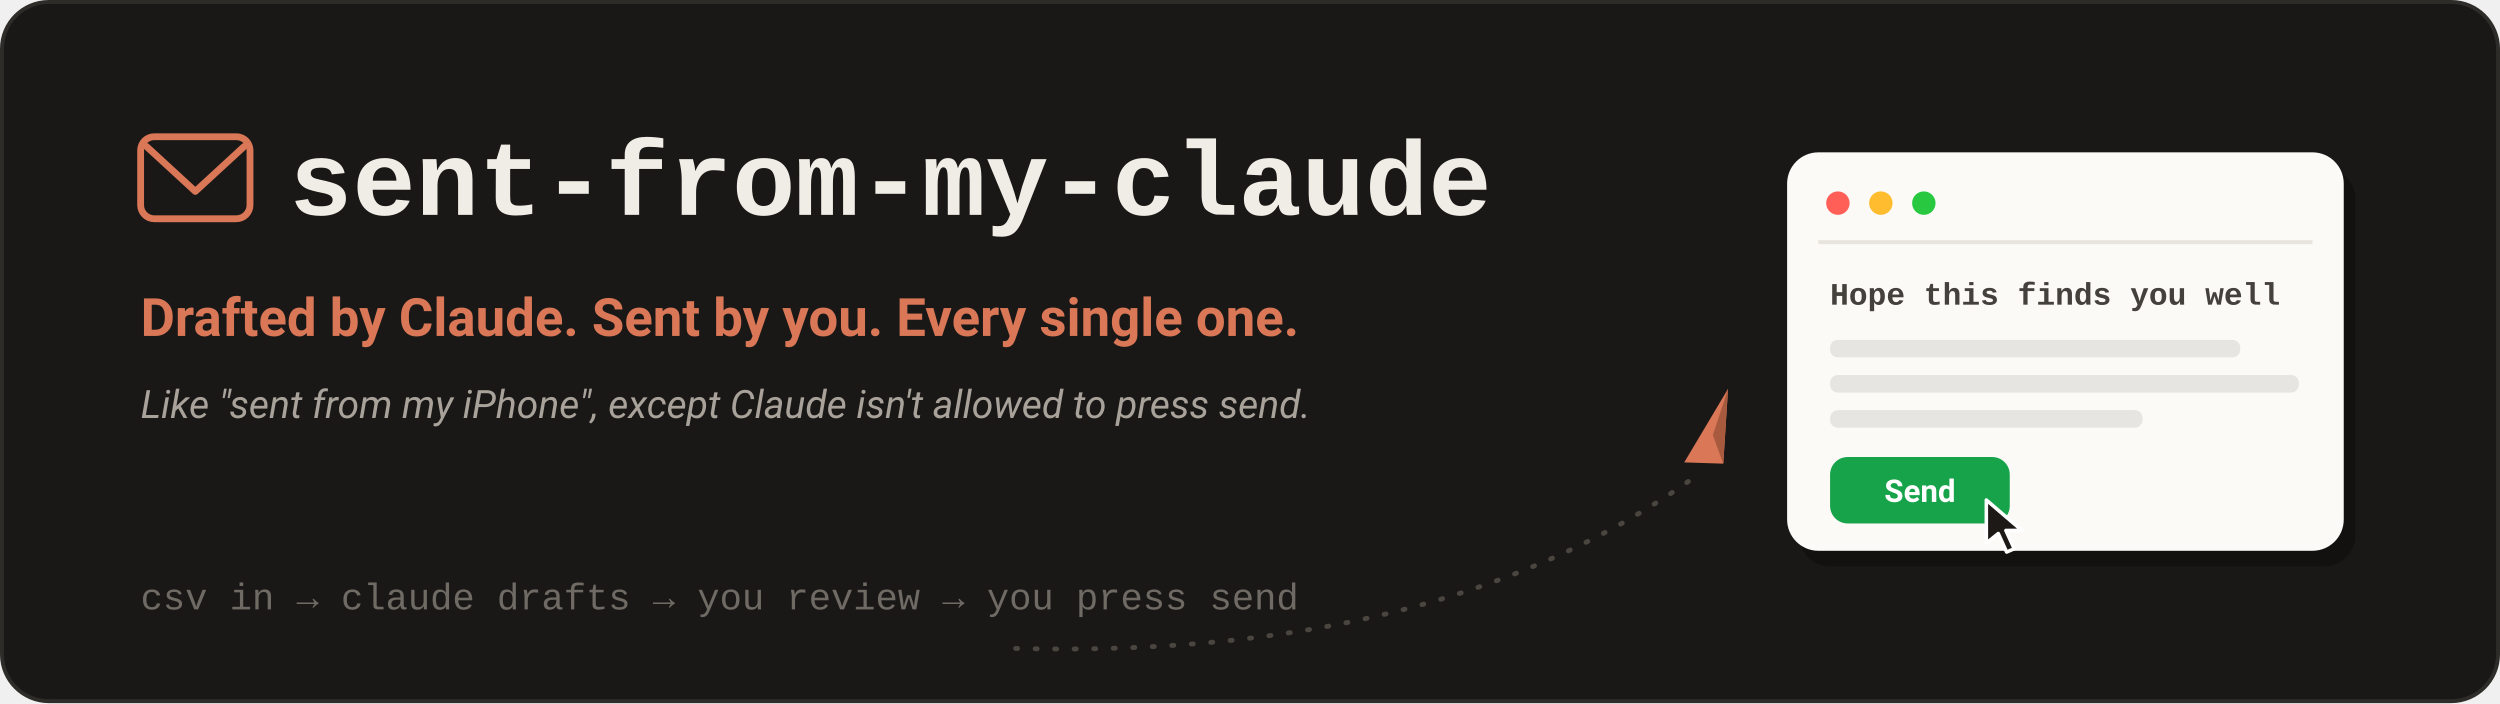
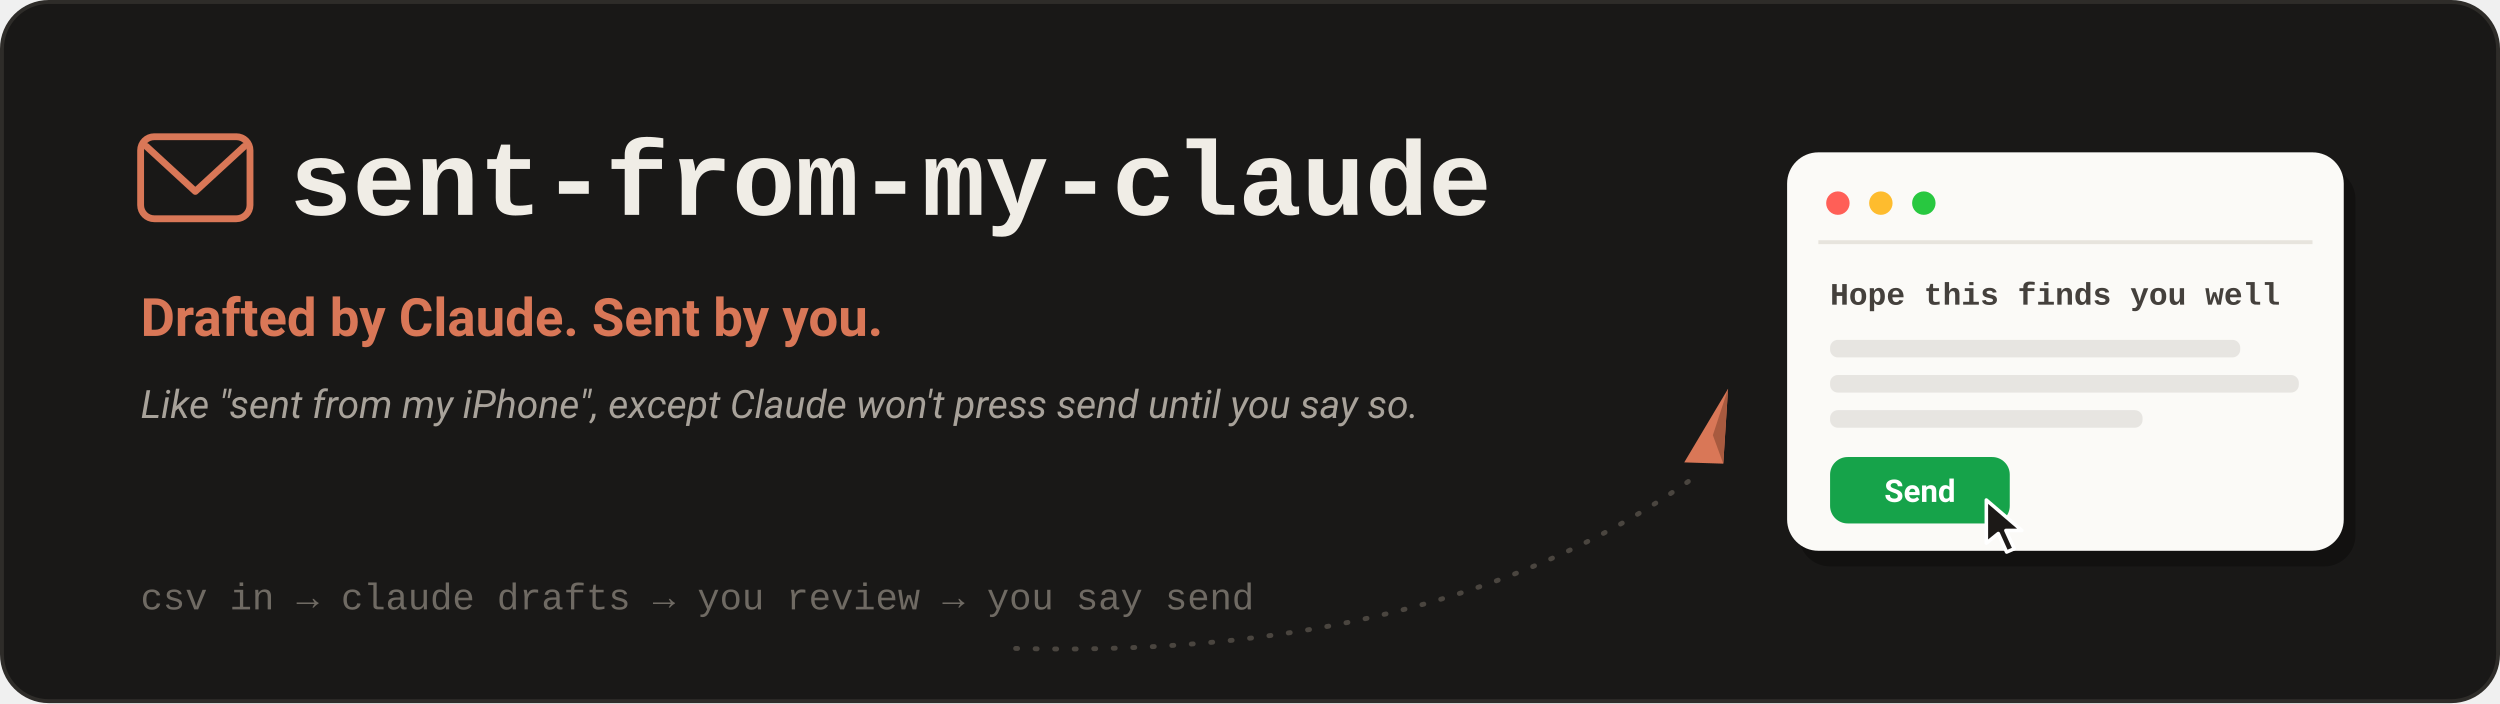
<svg xmlns="http://www.w3.org/2000/svg" width="1280" height="360" viewBox="0 0 1280 360" role="img" aria-label="sent-from-my-claude: drafted by Claude, sent by you">
  <rect x="1" y="1" width="1278" height="358" rx="24" fill="#191817" stroke="#2E2C29" stroke-width="2" />
  <g stroke="#D97757" stroke-width="3.5" fill="none" stroke-linejoin="round" stroke-linecap="round">
    <rect x="72" y="70" width="56" height="42" rx="7" />
    <path d="M75 75 L100 98 L125 75" />
  </g>
  <text x="148" y="110" font-family="ui-monospace, SFMono-Regular, Menlo, Consolas, 'Liberation Mono', monospace" font-size="54" font-weight="700" fill="#F0EDE6">sent-from-my-claude</text>
-   <text x="72" y="172" font-family="-apple-system, BlinkMacSystemFont, 'Segoe UI', Roboto, sans-serif" font-size="27" font-weight="600" fill="#D97757">Drafted by Claude. Sent by you. Every single one.</text>
-   <text x="72" y="214" font-family="-apple-system, BlinkMacSystemFont, 'Segoe UI', Roboto, sans-serif" font-size="20" font-style="italic" fill="#A8A29A">Like "sent from my iPhone", except Claude isn't allowed to press send.</text>
-   <text x="72" y="312" font-family="ui-monospace, SFMono-Regular, Menlo, Consolas, 'Liberation Mono', monospace" font-size="19" fill="#6F6A63">csv in  →  claude drafts  →  you review  →  you press send</text>
+   <text x="72" y="172" font-family="-apple-system, BlinkMacSystemFont, 'Segoe UI', Roboto, sans-serif" font-size="27" font-weight="600" fill="#D97757">Drafted by Claude. Sent by you.</text>
+   <text x="72" y="214" font-family="-apple-system, BlinkMacSystemFont, 'Segoe UI', Roboto, sans-serif" font-size="20" font-style="italic" fill="#A8A29A">Like "sent from my iPhone", except Claude won't press send until you say so.</text>
+   <text x="72" y="312" font-family="ui-monospace, SFMono-Regular, Menlo, Consolas, 'Liberation Mono', monospace" font-size="19" fill="#6F6A63">csv in  →  claude drafts  →  you review  →  you say send</text>
  <path d="M520 332 C 680 336 790 300 868 244" stroke="#4A453F" stroke-width="2.5" stroke-dasharray="1 9" stroke-linecap="round" fill="none" />
  <g transform="translate(852,222) rotate(-35)">
    <polygon points="0,18 40,0 16,30" fill="#D97757" />
    <polygon points="16,30 40,0 20,15" fill="#A85A3F" />
  </g>
  <g transform="translate(915,78)">
    <rect x="6" y="8" width="285" height="204" rx="16" fill="#000000" opacity="0.3" />
    <rect x="0" y="0" width="285" height="204" rx="16" fill="#FBFAF7" />
    <circle cx="26" cy="26" r="6" fill="#FF5F57" />
    <circle cx="48" cy="26" r="6" fill="#FEBC2E" />
    <circle cx="70" cy="26" r="6" fill="#28C840" />
    <line x1="16" y1="46" x2="269" y2="46" stroke="#E7E4DD" stroke-width="2" />
    <text x="22" y="78" font-family="ui-monospace, SFMono-Regular, Menlo, Consolas, 'Liberation Mono', monospace" font-size="16" font-weight="700" fill="#44403C">Hope this finds you well</text>
    <rect x="22" y="96" width="210" height="9" rx="4" fill="#E7E5E1" />
    <rect x="22" y="114" width="240" height="9" rx="4" fill="#E7E5E1" />
    <rect x="22" y="132" width="160" height="9" rx="4" fill="#E7E5E1" />
    <rect x="22" y="156" width="92" height="34" rx="9" fill="#16A34A" />
    <text x="68" y="179" text-anchor="middle" font-family="-apple-system, BlinkMacSystemFont, 'Segoe UI', Roboto, sans-serif" font-size="16" font-weight="700" fill="#FFFFFF">Send</text>
    <g transform="translate(102,178) scale(1.3)">
      <path d="M0,0 L0,17 L4.7,13.2 L8,20.5 L11,19.2 L7.7,12 L14,12 Z" fill="#1C1917" stroke="#FFFFFF" stroke-width="1.4" stroke-linejoin="round" />
    </g>
  </g>
</svg>
